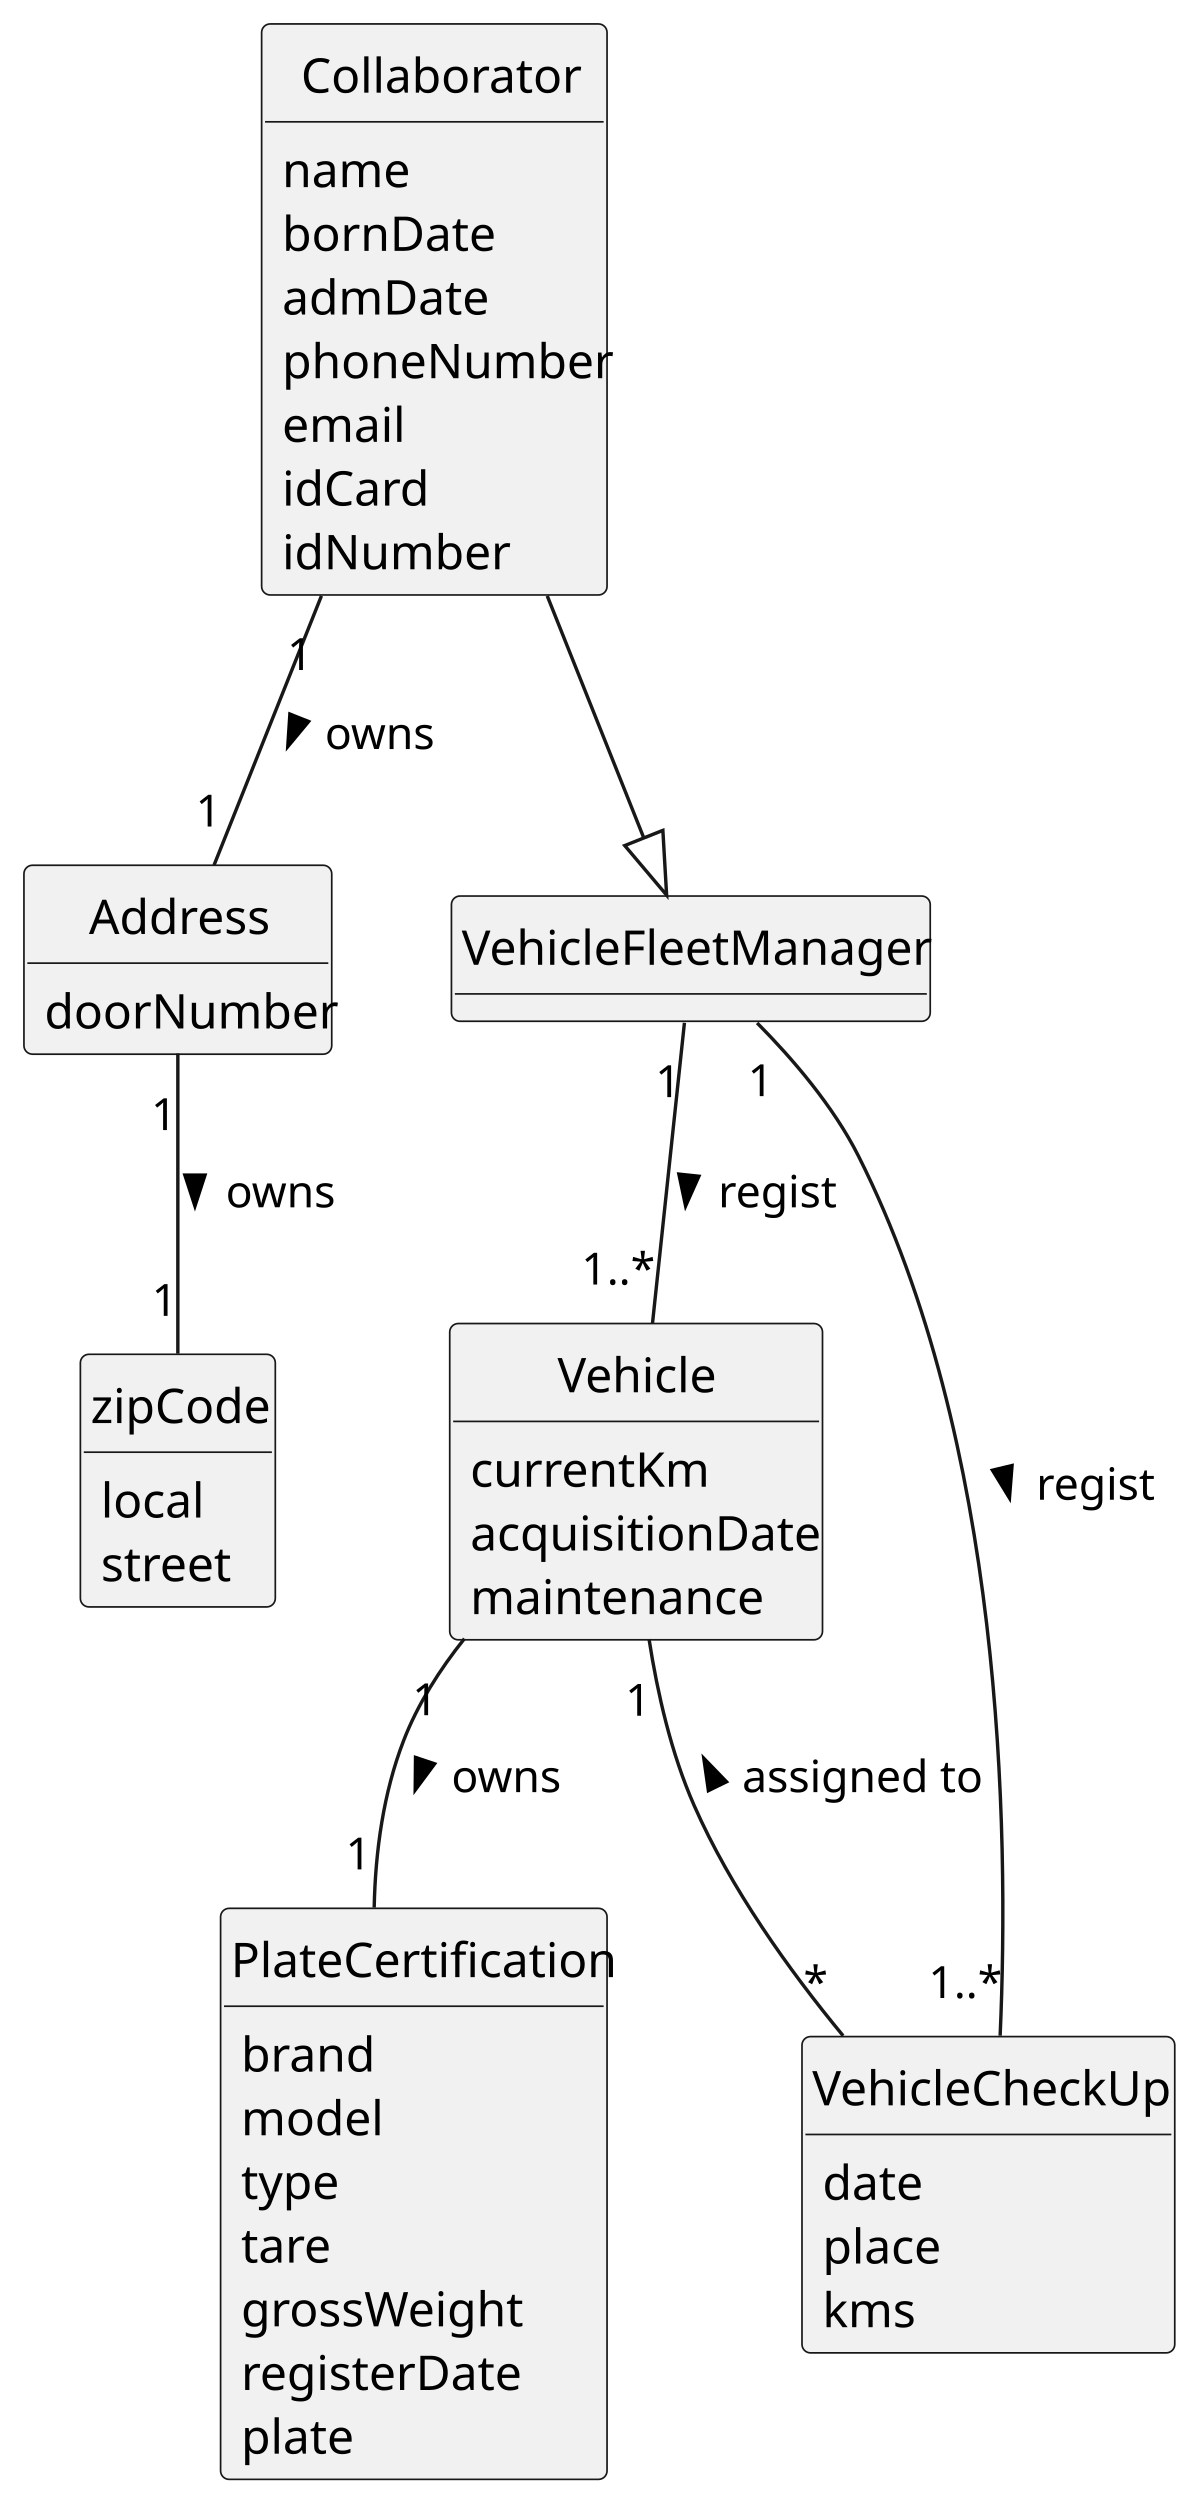
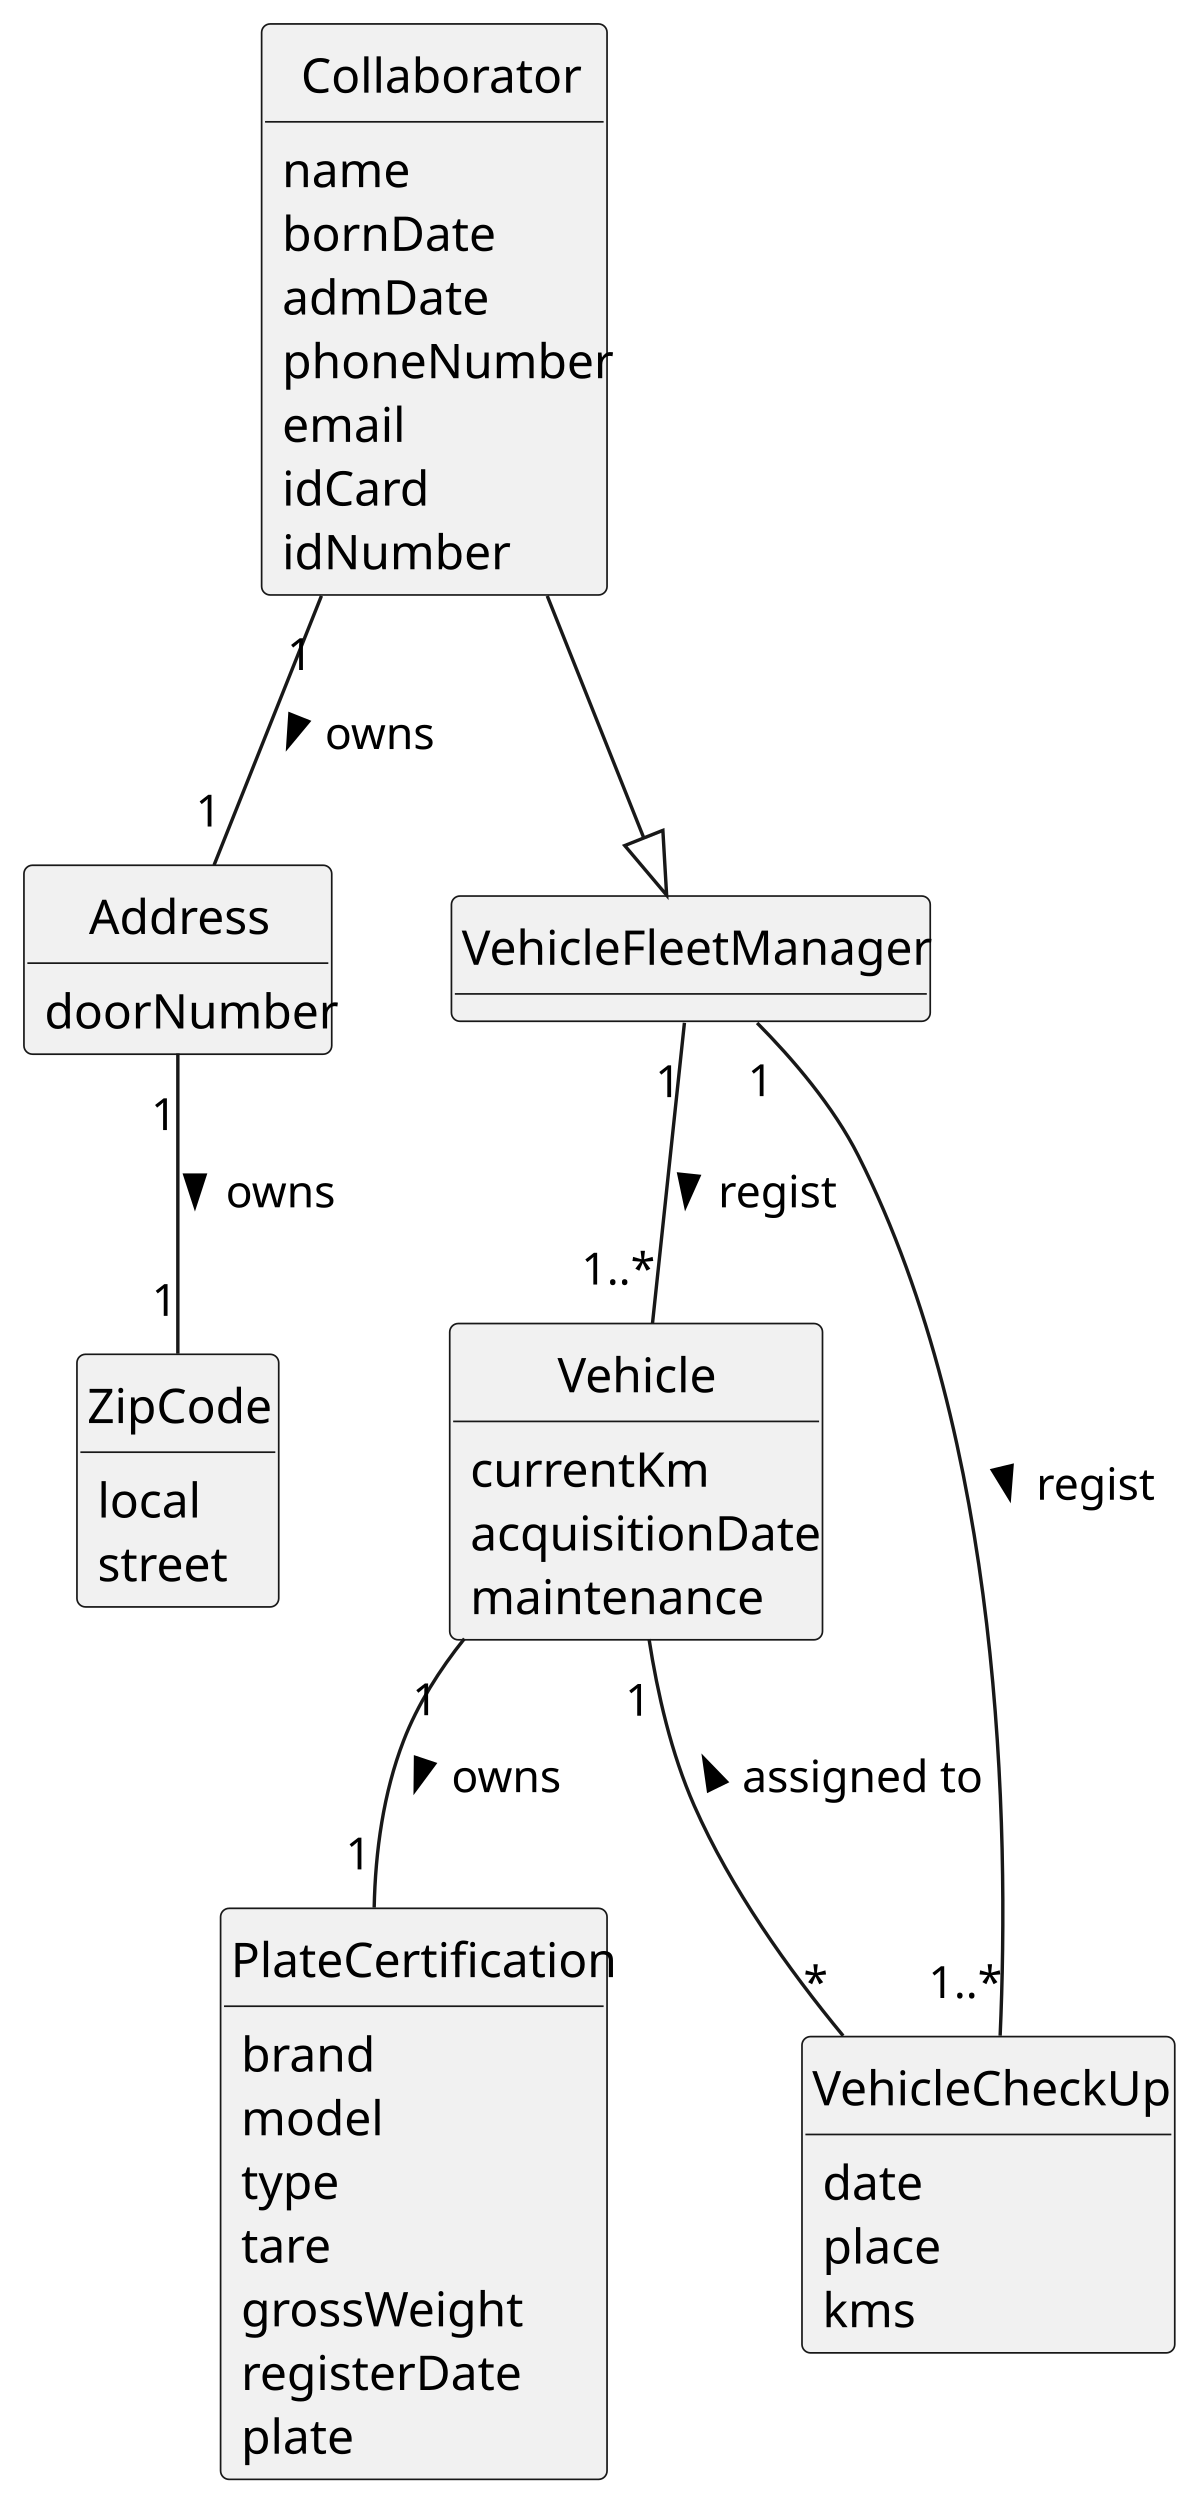
<svg xmlns="http://www.w3.org/2000/svg" contentStyleType="text/css" height="731px" preserveAspectRatio="none" style="width:350px;height:731px;background:#FFFFFF;" version="1.1" viewBox="0 0 350 731" width="350px" zoomAndPan="magnify">
  <defs />
  <g>
    <g id="elem_Collaborator">
      <rect codeLine="10" fill="#F1F1F1" height="166.969" id="Collaborator" rx="2.5" ry="2.5" style="stroke:#181818;stroke-width:0.5;" width="101" x="76.5" y="7" />
      <text fill="#000000" font-family="sans-serif" font-size="14" lengthAdjust="spacing" textLength="78" x="88" y="27.107">Collaborator</text>
      <line style="stroke:#181818;stroke-width:0.5;" x1="77.5" x2="176.5" y1="35.621" y2="35.621" />
      <text fill="#000000" font-family="sans-serif" font-size="14" lengthAdjust="spacing" textLength="35" x="82.5" y="54.728">name</text>
      <text fill="#000000" font-family="sans-serif" font-size="14" lengthAdjust="spacing" textLength="59" x="82.5" y="73.35">bornDate</text>
      <text fill="#000000" font-family="sans-serif" font-size="14" lengthAdjust="spacing" textLength="57" x="82.5" y="91.971">admDate</text>
      <text fill="#000000" font-family="sans-serif" font-size="14" lengthAdjust="spacing" textLength="89" x="82.5" y="110.592">phoneNumber</text>
      <text fill="#000000" font-family="sans-serif" font-size="14" lengthAdjust="spacing" textLength="33" x="82.5" y="129.213">email</text>
      <text fill="#000000" font-family="sans-serif" font-size="14" lengthAdjust="spacing" textLength="42" x="82.5" y="147.834">idCard</text>
      <text fill="#000000" font-family="sans-serif" font-size="14" lengthAdjust="spacing" textLength="60" x="82.5" y="166.455">idNumber</text>
    </g>
    <g id="elem_Address">
      <rect codeLine="20" fill="#F1F1F1" height="55.242" id="Address" rx="2.5" ry="2.5" style="stroke:#181818;stroke-width:0.5;" width="90" x="7" y="253" />
      <text fill="#000000" font-family="sans-serif" font-size="14" lengthAdjust="spacing" textLength="52" x="26" y="273.107">Address</text>
      <line style="stroke:#181818;stroke-width:0.5;" x1="8" x2="96" y1="281.621" y2="281.621" />
      <text fill="#000000" font-family="sans-serif" font-size="14" lengthAdjust="spacing" textLength="78" x="13" y="300.728">doorNumber</text>
    </g>
-     <g id="elem_zipCode">
-       <rect codeLine="24" fill="#F1F1F1" height="73.863" id="zipCode" rx="2.5" ry="2.5" style="stroke:#181818;stroke-width:0.5;" width="57" x="23.5" y="396" />
-       <text fill="#000000" font-family="sans-serif" font-size="14" lengthAdjust="spacing" textLength="51" x="26.5" y="416.107">zipCode</text>
-       <line style="stroke:#181818;stroke-width:0.5;" x1="24.5" x2="79.5" y1="424.621" y2="424.621" />
-       <text fill="#000000" font-family="sans-serif" font-size="14" lengthAdjust="spacing" textLength="29" x="29.5" y="443.728">local</text>
-       <text fill="#000000" font-family="sans-serif" font-size="14" lengthAdjust="spacing" textLength="36" x="29.5" y="462.35">street</text>
+     <g id="elem_ZipCode">
+       <rect codeLine="24" fill="#F1F1F1" height="73.863" id="ZipCode" rx="2.5" ry="2.5" style="stroke:#181818;stroke-width:0.5;" width="59" x="22.5" y="396" />
+       <text fill="#000000" font-family="sans-serif" font-size="14" lengthAdjust="spacing" textLength="53" x="25.5" y="416.107">ZipCode</text>
+       <line style="stroke:#181818;stroke-width:0.5;" x1="23.5" x2="80.5" y1="424.621" y2="424.621" />
+       <text fill="#000000" font-family="sans-serif" font-size="14" lengthAdjust="spacing" textLength="29" x="28.5" y="443.728">local</text>
+       <text fill="#000000" font-family="sans-serif" font-size="14" lengthAdjust="spacing" textLength="36" x="28.5" y="462.35">street</text>
    </g>
    <g id="elem_VehicleFleetManager">
      <rect codeLine="29" fill="#F1F1F1" height="36.621" id="VehicleFleetManager" rx="2.5" ry="2.5" style="stroke:#181818;stroke-width:0.5;" width="140" x="132" y="262" />
      <text fill="#000000" font-family="sans-serif" font-size="14" lengthAdjust="spacing" textLength="134" x="135" y="282.107">VehicleFleetManager</text>
      <line style="stroke:#181818;stroke-width:0.5;" x1="133" x2="271" y1="290.621" y2="290.621" />
    </g>
    <g id="elem_Vehicle">
      <rect codeLine="31" fill="#F1F1F1" height="92.484" id="Vehicle" rx="2.5" ry="2.5" style="stroke:#181818;stroke-width:0.5;" width="109" x="131.5" y="387" />
      <text fill="#000000" font-family="sans-serif" font-size="14" lengthAdjust="spacing" textLength="46" x="163" y="407.107">Vehicle</text>
      <line style="stroke:#181818;stroke-width:0.5;" x1="132.5" x2="239.5" y1="415.621" y2="415.621" />
      <text fill="#000000" font-family="sans-serif" font-size="14" lengthAdjust="spacing" textLength="65" x="137.5" y="434.728">currentKm</text>
      <text fill="#000000" font-family="sans-serif" font-size="14" lengthAdjust="spacing" textLength="97" x="137.5" y="453.35">acquisitionDate</text>
      <text fill="#000000" font-family="sans-serif" font-size="14" lengthAdjust="spacing" textLength="81" x="137.5" y="471.971">maintenance</text>
    </g>
    <g id="elem_PlateCertification">
      <rect codeLine="37" fill="#F1F1F1" height="166.969" id="PlateCertification" rx="2.5" ry="2.5" style="stroke:#181818;stroke-width:0.5;" width="113" x="64.5" y="558" />
      <text fill="#000000" font-family="sans-serif" font-size="14" lengthAdjust="spacing" textLength="107" x="67.5" y="578.107">PlateCertification</text>
      <line style="stroke:#181818;stroke-width:0.5;" x1="65.5" x2="176.5" y1="586.621" y2="586.621" />
      <text fill="#000000" font-family="sans-serif" font-size="14" lengthAdjust="spacing" textLength="37" x="70.5" y="605.729">brand</text>
      <text fill="#000000" font-family="sans-serif" font-size="14" lengthAdjust="spacing" textLength="38" x="70.5" y="624.35">model</text>
      <text fill="#000000" font-family="sans-serif" font-size="14" lengthAdjust="spacing" textLength="27" x="70.5" y="642.971">type</text>
      <text fill="#000000" font-family="sans-serif" font-size="14" lengthAdjust="spacing" textLength="25" x="70.5" y="661.592">tare</text>
      <text fill="#000000" font-family="sans-serif" font-size="14" lengthAdjust="spacing" textLength="79" x="70.5" y="680.213">grossWeight</text>
      <text fill="#000000" font-family="sans-serif" font-size="14" lengthAdjust="spacing" textLength="78" x="70.5" y="698.834">registerDate</text>
      <text fill="#000000" font-family="sans-serif" font-size="14" lengthAdjust="spacing" textLength="31" x="70.5" y="717.455">plate</text>
    </g>
    <g id="elem_VehicleCheckUp">
      <rect codeLine="47" fill="#F1F1F1" height="92.484" id="VehicleCheckUp" rx="2.5" ry="2.5" style="stroke:#181818;stroke-width:0.5;" width="109" x="234.5" y="595.5" />
      <text fill="#000000" font-family="sans-serif" font-size="14" lengthAdjust="spacing" textLength="103" x="237.5" y="615.607">VehicleCheckUp</text>
      <line style="stroke:#181818;stroke-width:0.5;" x1="235.5" x2="342.5" y1="624.121" y2="624.121" />
      <text fill="#000000" font-family="sans-serif" font-size="14" lengthAdjust="spacing" textLength="28" x="240.5" y="643.229">date</text>
      <text fill="#000000" font-family="sans-serif" font-size="14" lengthAdjust="spacing" textLength="34" x="240.5" y="661.85">place</text>
      <text fill="#000000" font-family="sans-serif" font-size="14" lengthAdjust="spacing" textLength="25" x="240.5" y="680.471">kms</text>
    </g>
    <g id="link_Collaborator_VehicleFleetManager">
      <path codeLine="53" d="M160.01,174.23 C173.05,206.94 180.169,224.772 188.249,245.022 " fill="none" id="Collaborator-to-VehicleFleetManager" style="stroke:#181818;stroke-width:1.0;" />
      <polygon fill="none" points="194.92,261.74,193.822,242.798,182.676,247.245,194.92,261.74" style="stroke:#181818;stroke-width:1.0;" />
    </g>
    <g id="link_VehicleFleetManager_Vehicle">
      <path codeLine="54" d="M200.13,299.06 C197.86,320.46 193.93,357.42 190.79,386.94 " fill="none" id="VehicleFleetManager-Vehicle" style="stroke:#181818;stroke-width:1.0;" />
      <polygon fill="#000000" points="200.472,352.618,204.35,343.934,198.505,343.312,200.472,352.618" style="stroke:#000000;stroke-width:1.0;" />
      <text fill="#000000" font-family="sans-serif" font-size="13" lengthAdjust="spacing" textLength="32" x="210" y="353.028">regist</text>
      <text fill="#000000" font-family="sans-serif" font-size="13" lengthAdjust="spacing" textLength="7" x="191.62" y="320.793">1</text>
      <text fill="#000000" font-family="sans-serif" font-size="13" lengthAdjust="spacing" textLength="20" x="169.992" y="375.599">1..*</text>
    </g>
    <g id="link_Vehicle_PlateCertification">
      <path codeLine="55" d="M135.79,479.15 C128.52,488.26 122.11,498.34 118,509 C112.12,524.23 109.76,541.21 109.41,557.78 " fill="none" id="Vehicle-PlateCertification" style="stroke:#181818;stroke-width:1.0;" />
      <polygon fill="#000000" points="121.41,523.386,127.073,515.745,121.5,513.876,121.41,523.386" style="stroke:#000000;stroke-width:1.0;" />
      <text fill="#000000" font-family="sans-serif" font-size="13" lengthAdjust="spacing" textLength="30" x="132" y="524.028">owns</text>
      <text fill="#000000" font-family="sans-serif" font-size="13" lengthAdjust="spacing" textLength="7" x="120.566" y="501.532">1</text>
      <text fill="#000000" font-family="sans-serif" font-size="13" lengthAdjust="spacing" textLength="7" x="101.066" y="546.609">1</text>
    </g>
    <g id="link_Collaborator_Address">
      <path codeLine="56" d="M93.99,174.23 C82.68,202.6 70.8,232.37 62.58,252.98 " fill="none" id="Collaborator-Address" style="stroke:#181818;stroke-width:1.0;" />
      <polygon fill="#000000" points="84.148,218.29,90.228,210.977,84.769,208.799,84.148,218.29" style="stroke:#000000;stroke-width:1.0;" />
      <text fill="#000000" font-family="sans-serif" font-size="13" lengthAdjust="spacing" textLength="30" x="95" y="219.028">owns</text>
      <text fill="#000000" font-family="sans-serif" font-size="13" lengthAdjust="spacing" textLength="7" x="83.966" y="195.91">1</text>
      <text fill="#000000" font-family="sans-serif" font-size="13" lengthAdjust="spacing" textLength="7" x="57.217" y="241.684">1</text>
    </g>
-     <g id="link_Address_zipCode">
-       <path codeLine="57" d="M52,308.06 C52,332.45 52,368.79 52,395.83 " fill="none" id="Address-zipCode" style="stroke:#181818;stroke-width:1.0;" />
+     <g id="link_Address_ZipCode">
+       <path codeLine="57" d="M52,308.06 C52,332.45 52,368.79 52,395.83 " fill="none" id="Address-ZipCode" style="stroke:#181818;stroke-width:1.0;" />
      <polygon fill="#000000" points="57,352.646,59.939,343.6,54.061,343.6,57,352.646" style="stroke:#000000;stroke-width:1.0;" />
      <text fill="#000000" font-family="sans-serif" font-size="13" lengthAdjust="spacing" textLength="30" x="66" y="353.028">owns</text>
      <text fill="#000000" font-family="sans-serif" font-size="13" lengthAdjust="spacing" textLength="7" x="44.191" y="330.433">1</text>
      <text fill="#000000" font-family="sans-serif" font-size="13" lengthAdjust="spacing" textLength="7" x="44.377" y="384.761">1</text>
    </g>
    <g id="link_VehicleFleetManager_VehicleCheckUp">
      <path codeLine="58" d="M221.38,299.11 C231.66,309.47 243.64,323.39 251,338 C293.02,421.44 295.16,533.61 292.44,595.24 " fill="none" id="VehicleFleetManager-VehicleCheckUp" style="stroke:#181818;stroke-width:1.0;" />
      <polygon fill="#000000" points="295.167,438.007,295.914,428.526,290.198,429.898,295.167,438.007" style="stroke:#000000;stroke-width:1.0;" />
      <text fill="#000000" font-family="sans-serif" font-size="13" lengthAdjust="spacing" textLength="32" x="303" y="438.528">regist</text>
      <text fill="#000000" font-family="sans-serif" font-size="13" lengthAdjust="spacing" textLength="7" x="218.648" y="320.514">1</text>
      <text fill="#000000" font-family="sans-serif" font-size="13" lengthAdjust="spacing" textLength="20" x="271.476" y="584.211">1..*</text>
    </g>
    <g id="link_Vehicle_VehicleCheckUp">
      <path codeLine="59" d="M189.78,479.28 C192.24,495.17 196.3,512.83 203,528 C213.67,552.18 230.55,575.89 246.53,595.26 " fill="none" id="Vehicle-VehicleCheckUp" style="stroke:#181818;stroke-width:1.0;" />
      <polygon fill="#000000" points="205.802,514.154,207.138,523.571,212.418,520.987,205.802,514.154" style="stroke:#000000;stroke-width:1.0;" />
      <text fill="#000000" font-family="sans-serif" font-size="13" lengthAdjust="spacing" textLength="67" x="217" y="524.028">assigned to</text>
      <text fill="#000000" font-family="sans-serif" font-size="13" lengthAdjust="spacing" textLength="7" x="182.823" y="501.682">1</text>
      <text fill="#000000" font-family="sans-serif" font-size="13" lengthAdjust="spacing" textLength="5" x="234.925" y="584.234">*</text>
    </g>
  </g>
</svg>
